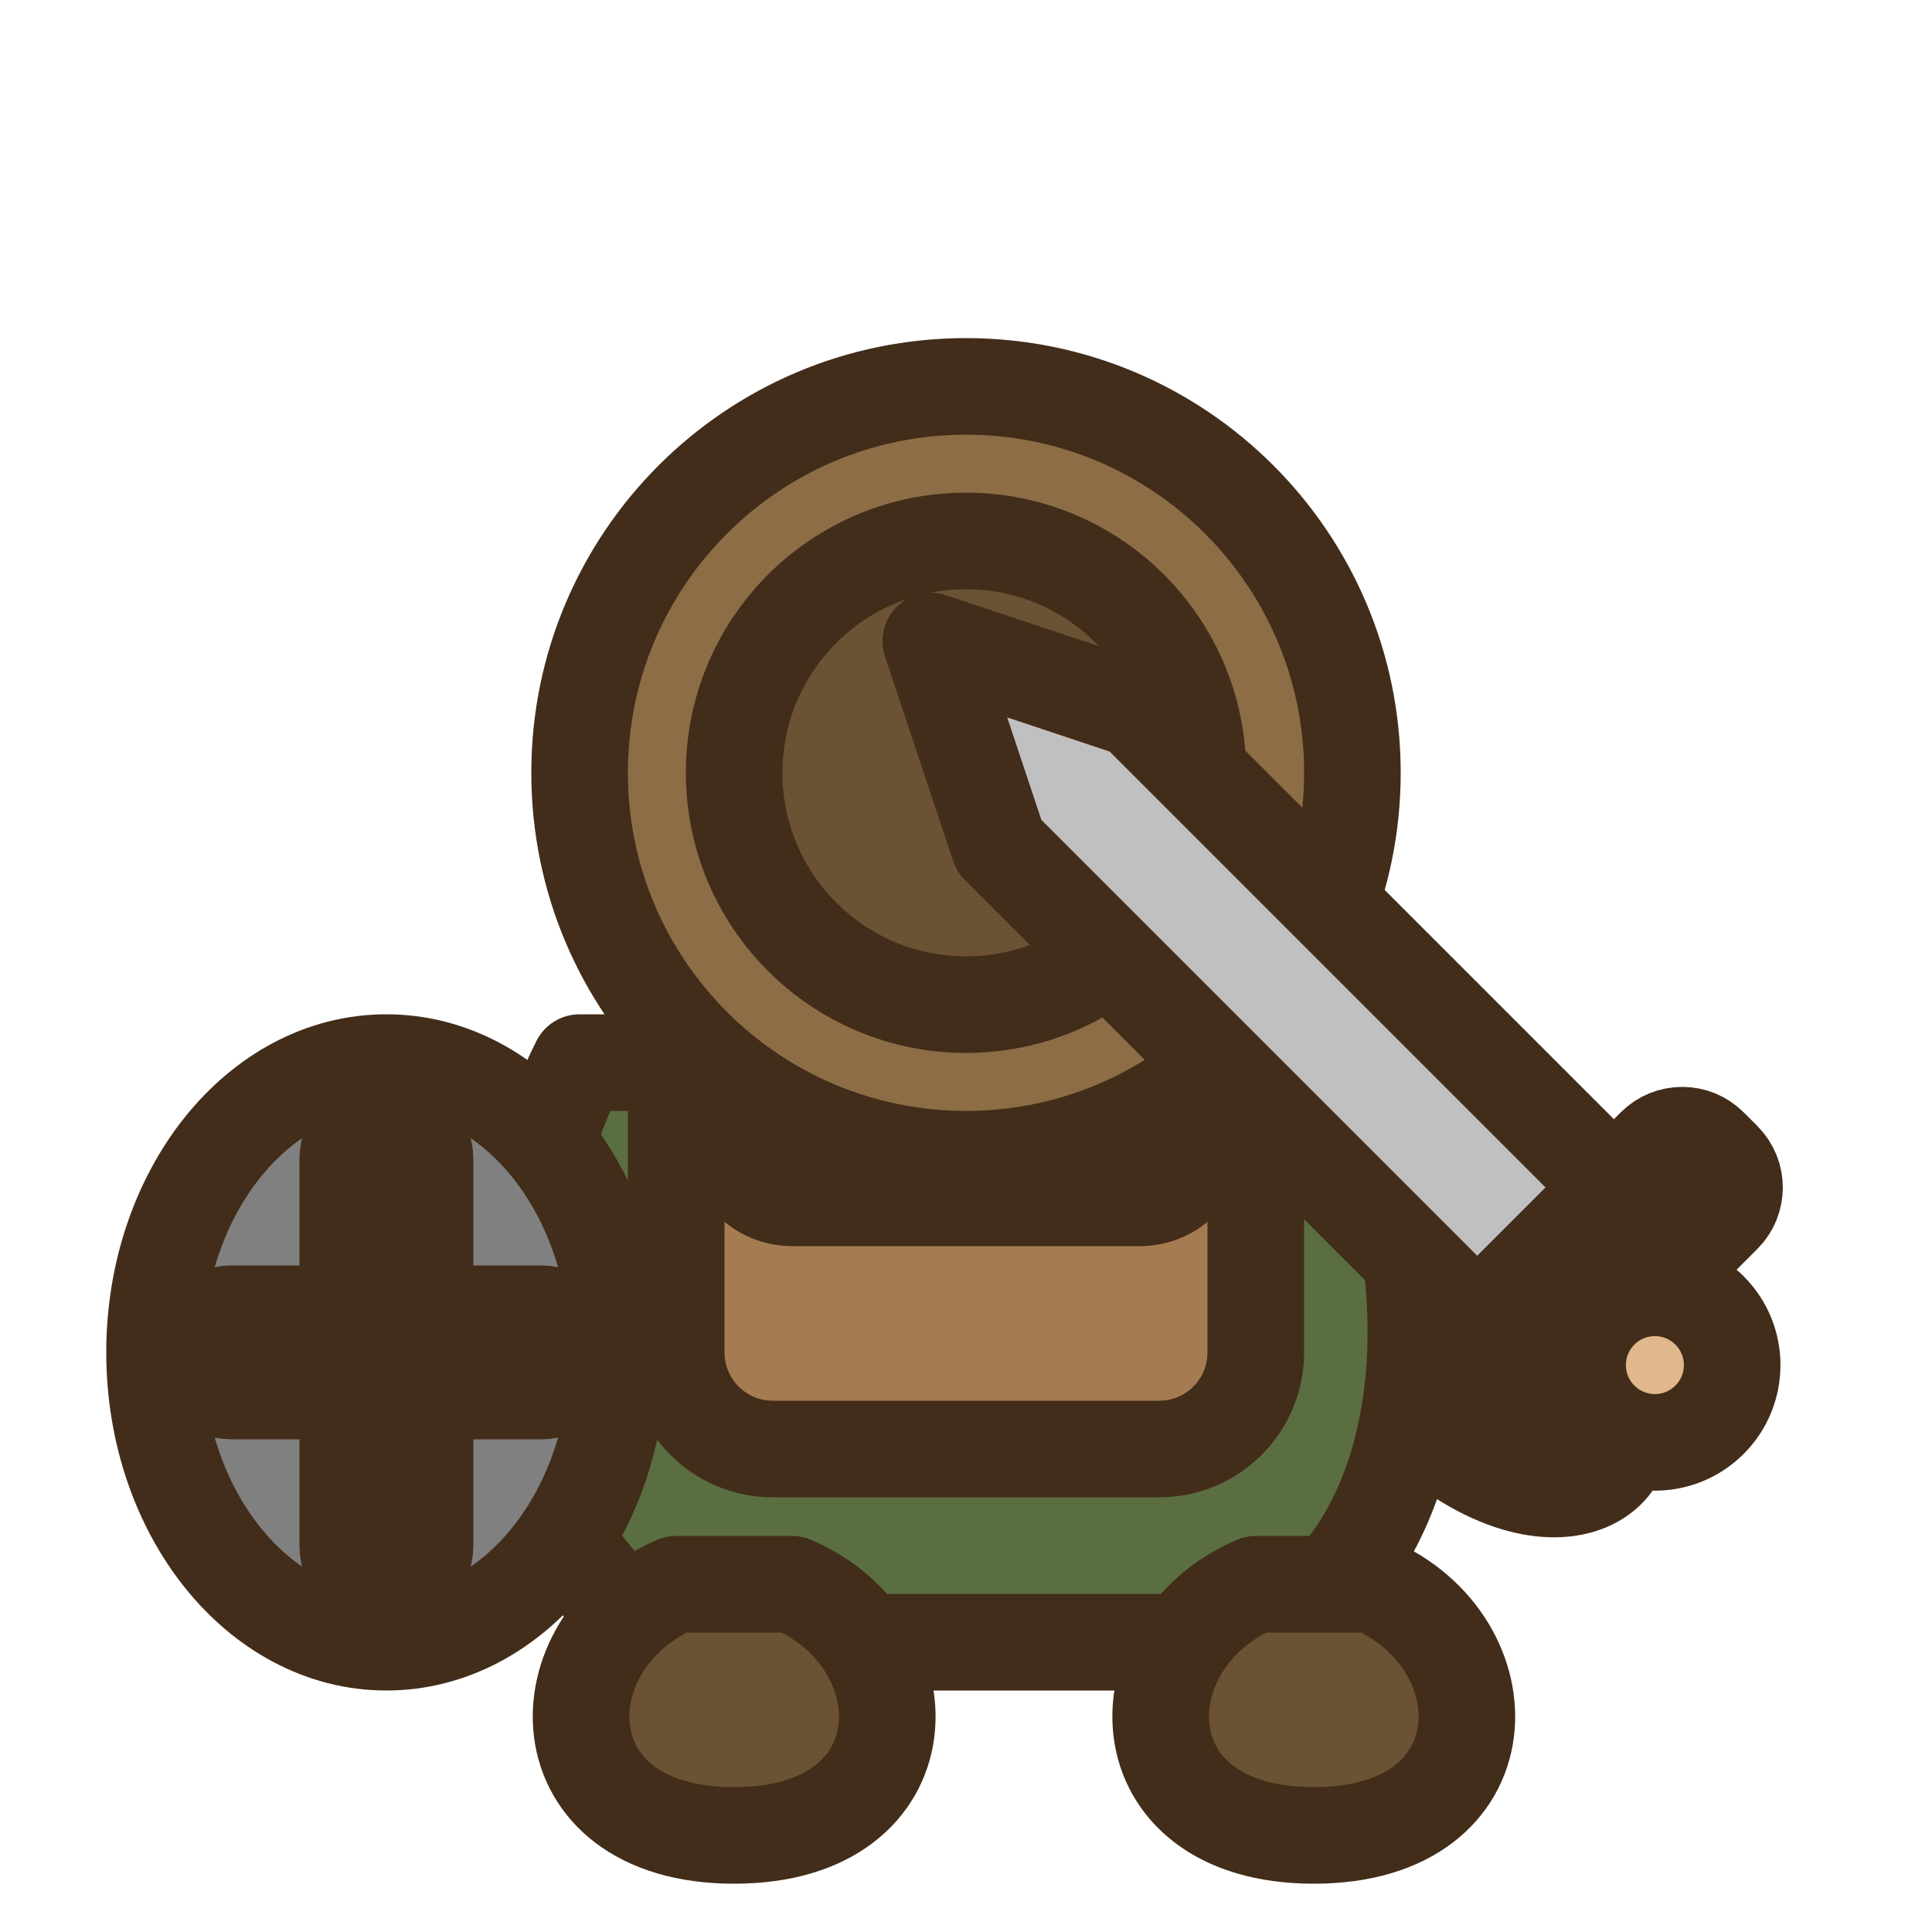
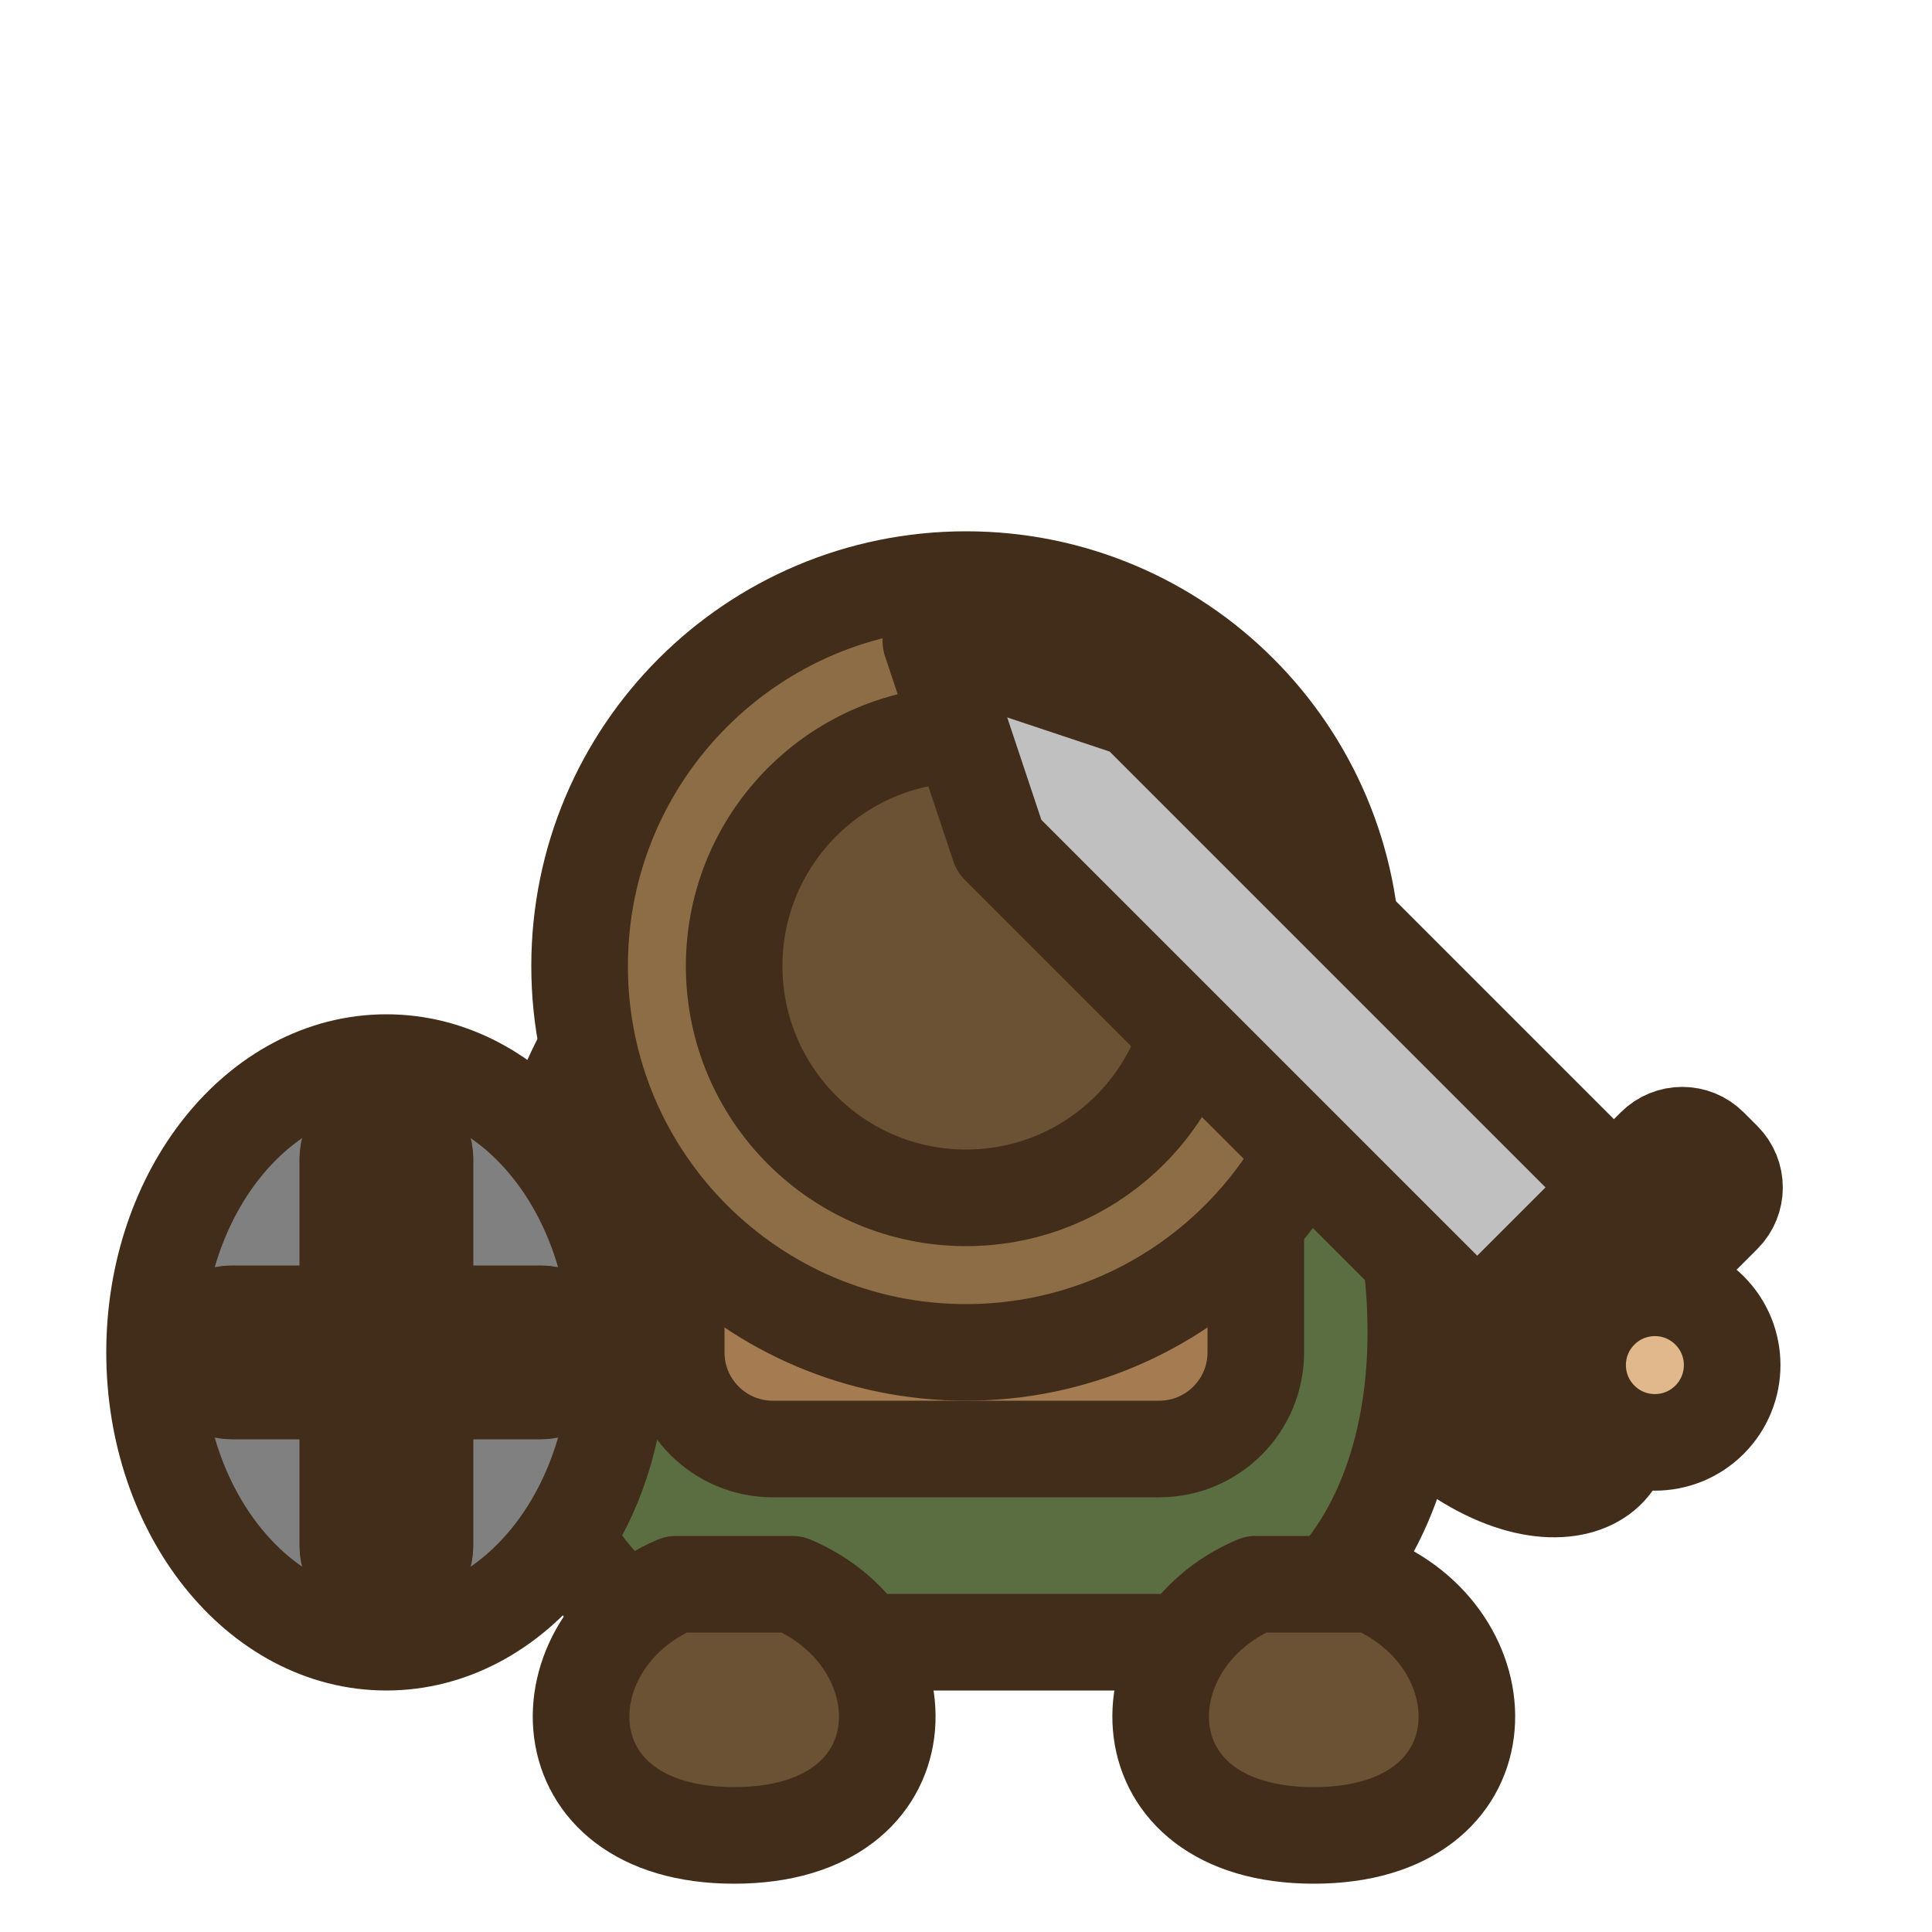
<svg xmlns="http://www.w3.org/2000/svg" viewBox="0 0 100 100">
  <defs>
    <style>
      .outline { stroke: #422d1a; stroke-width: 5; stroke-linecap: round; stroke-linejoin: round; fill: none; }
      .hat-main { fill: #8c6d46; }
      .hat-brim { fill: #6b5234; }
      .tunic { fill: #5a6e42; }
      .backpack { fill: #a57b52; }
      .backpack-strap { fill: #8c6d46; }
      .skin { fill: #e0b88b; }
      .boots { fill: #6b5234; }
      .shield-main { fill: #808080; }
      .shield-cross { fill: #696969; }
      .sword-blade { fill: #c0c0c0; }
      .sword-hilt { fill: #ffd700; }
      .sword-pommel { fill: #e0b88b; }
    </style>
  </defs>
  <path class="tunic outline" d="M 30 55 C 25 65, 25 80, 35 85 L 65 85 C 75 80, 75 65, 70 55 Z" />
  <path class="boots outline" d="M 35 82 C 28 85, 28 95, 38 95 C 48 95, 48 85, 41 82 Z" />
  <path class="boots outline" d="M 65 82 C 58 85, 58 95, 68 95 C 78 95, 78 85, 71 82 Z" />
  <rect x="35" y="50" width="30" height="25" rx="5" class="backpack outline" />
  <rect x="38" y="52" width="24" height="10" rx="3" class="backpack-strap outline" />
  <path class="tunic outline" d="M 20 60 C 15 65, 15 70, 22 72" />
  <path class="skin outline" d="M 18 70 C 13 75, 18 80, 25 75" />
  <path class="tunic outline" d="M 80 60 C 85 65, 85 70, 78 72" />
  <path class="skin outline" d="M 82 70 C 87 75, 82 80, 75 75" />
-   <circle cx="50" cy="40" r="20" class="hat-main outline" />
-   <circle cx="50" cy="40" r="12" class="hat-brim outline" />
+   <circle cx="50" cy="50" r="20" class="hat-main outline" />
+   <circle cx="50" cy="50" r="12" class="hat-brim outline" />
  <g transform="translate(0, 0)">
    <ellipse cx="20" cy="70" rx="12" ry="15" class="shield-main outline" />
    <rect x="18" y="58" width="4" height="24" rx="2" class="shield-cross outline" />
    <rect x="10" y="68" width="20" height="4" rx="2" class="shield-cross outline" />
  </g>
  <g transform="translate(80, 65) rotate(-45)">
    <path class="sword-blade outline" d="M -5 0 L 5 0 L 5 -35 L 0 -45 L -5 -35 Z" />
    <rect x="-10" y="0" width="20" height="5" rx="2" class="sword-hilt outline" />
    <circle cx="0" cy="8" r="4" class="sword-pommel outline" />
  </g>
</svg>
